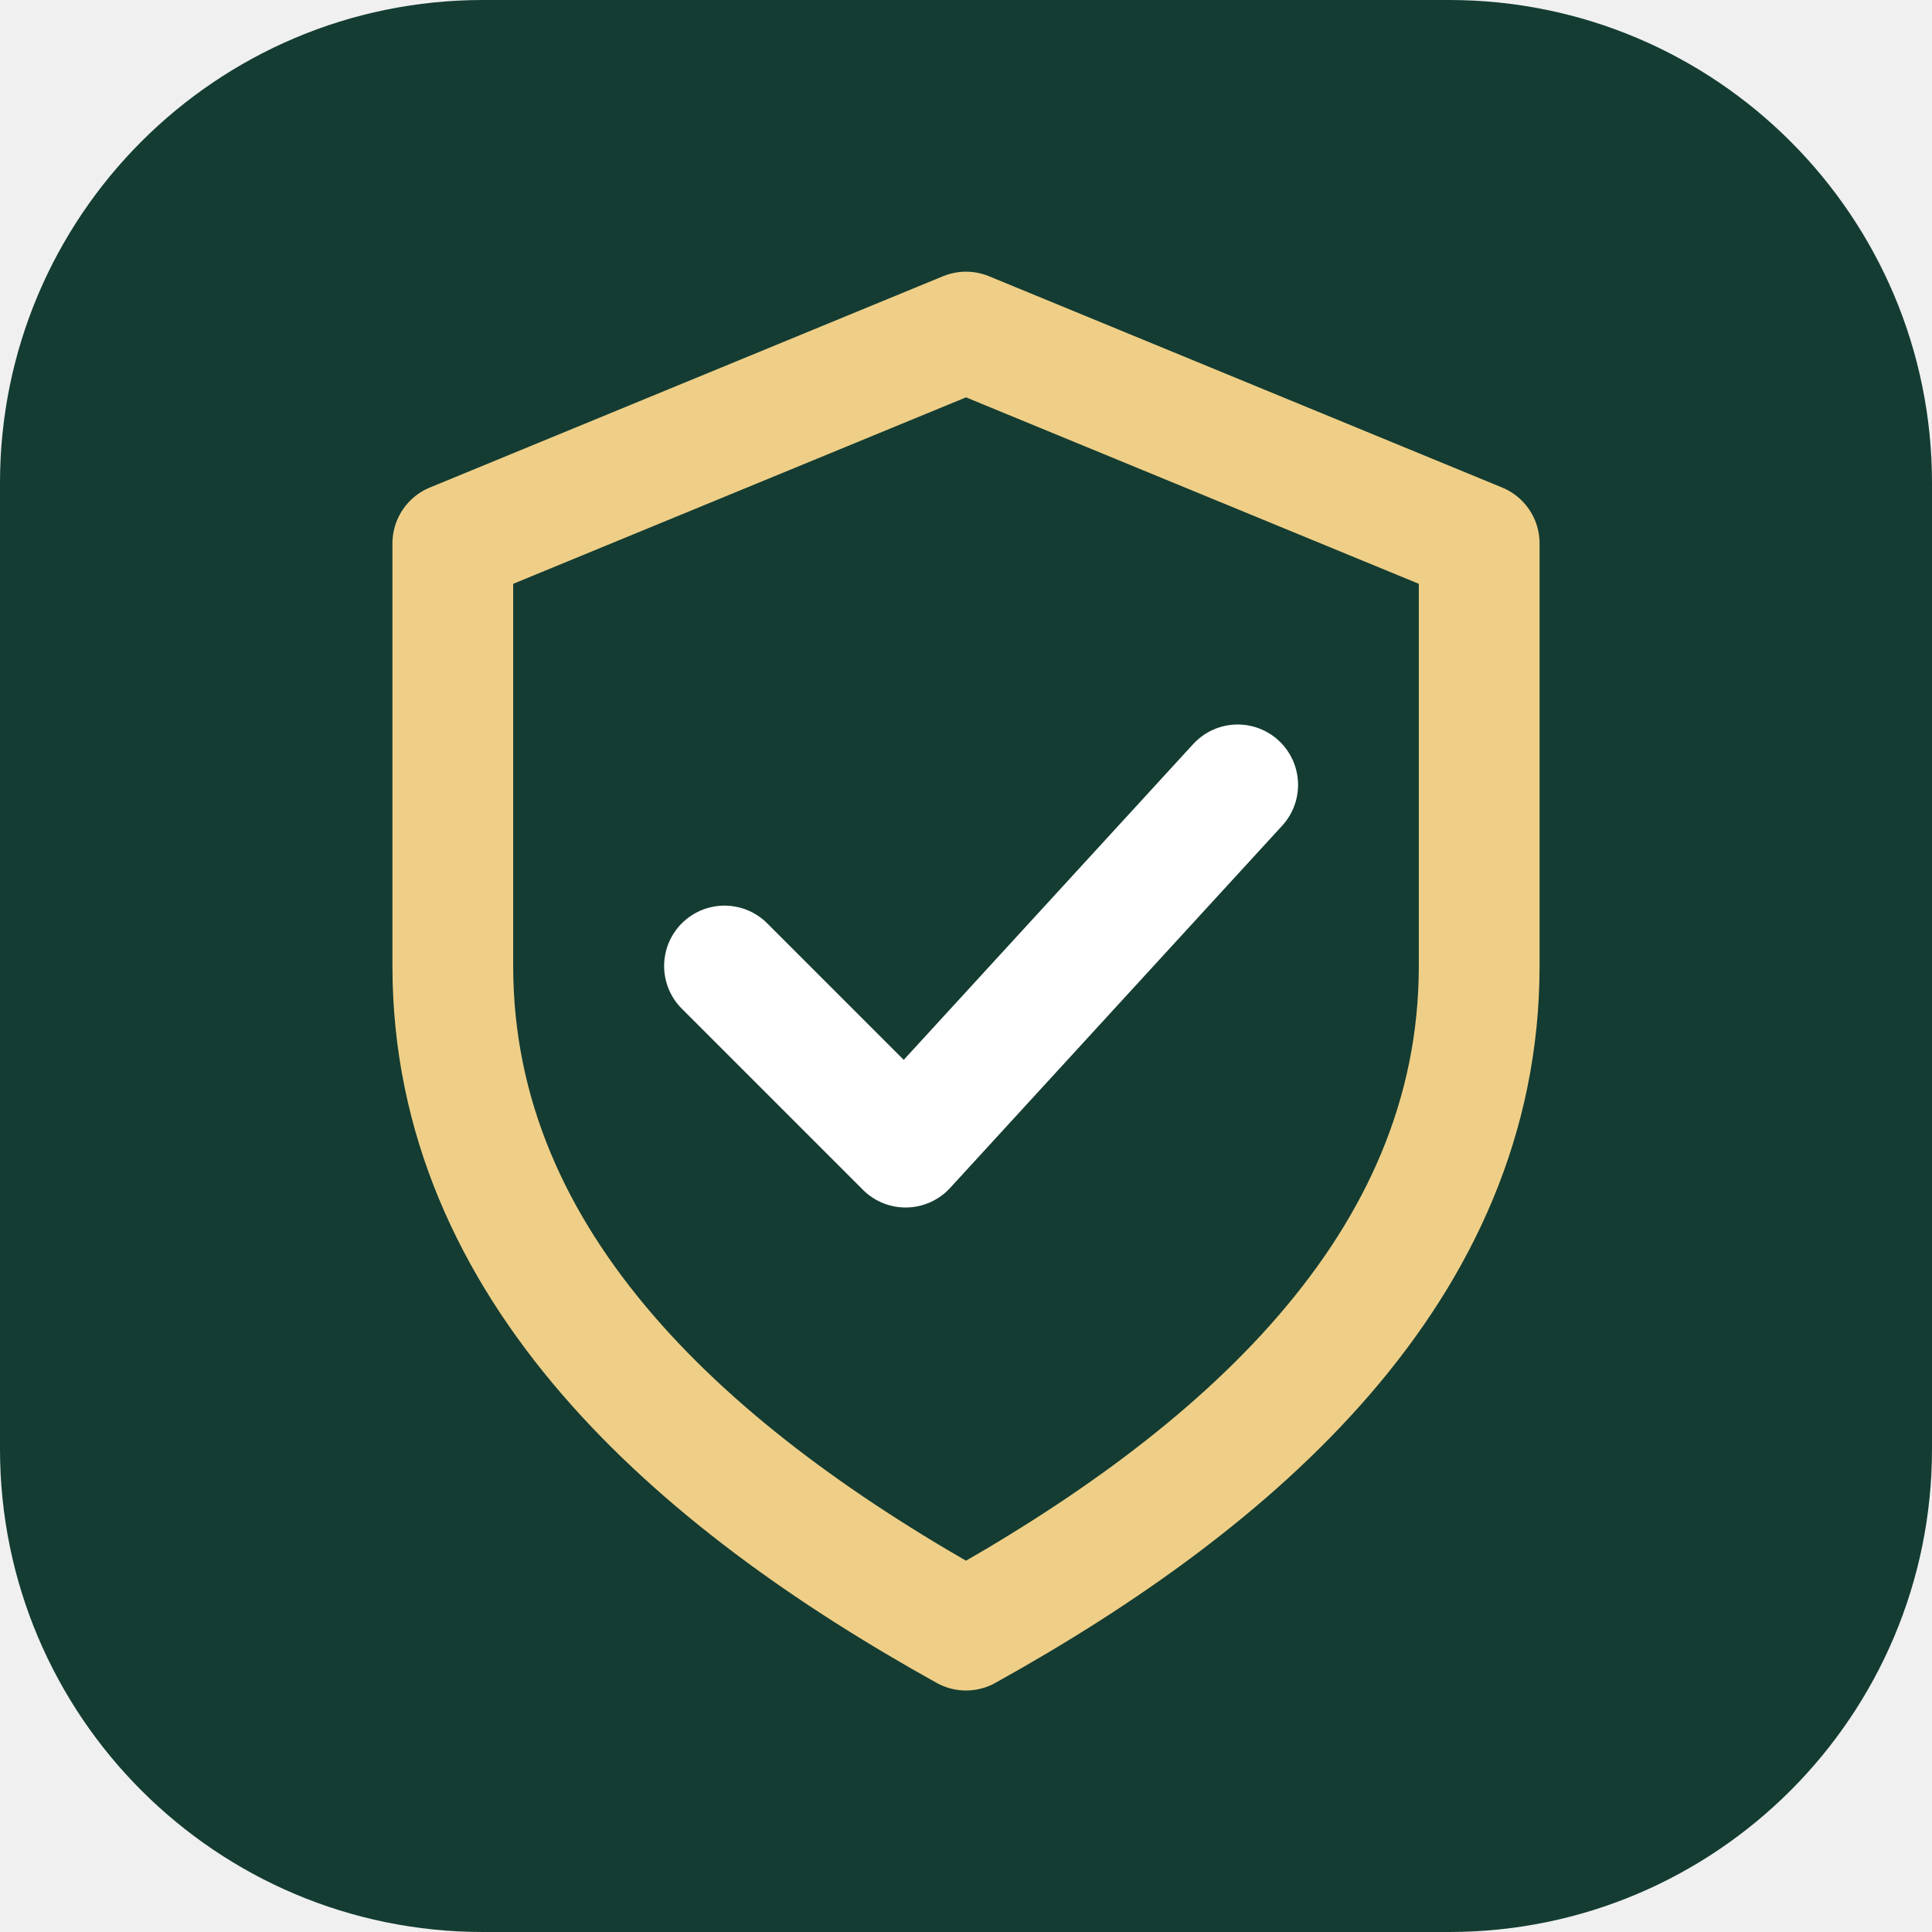
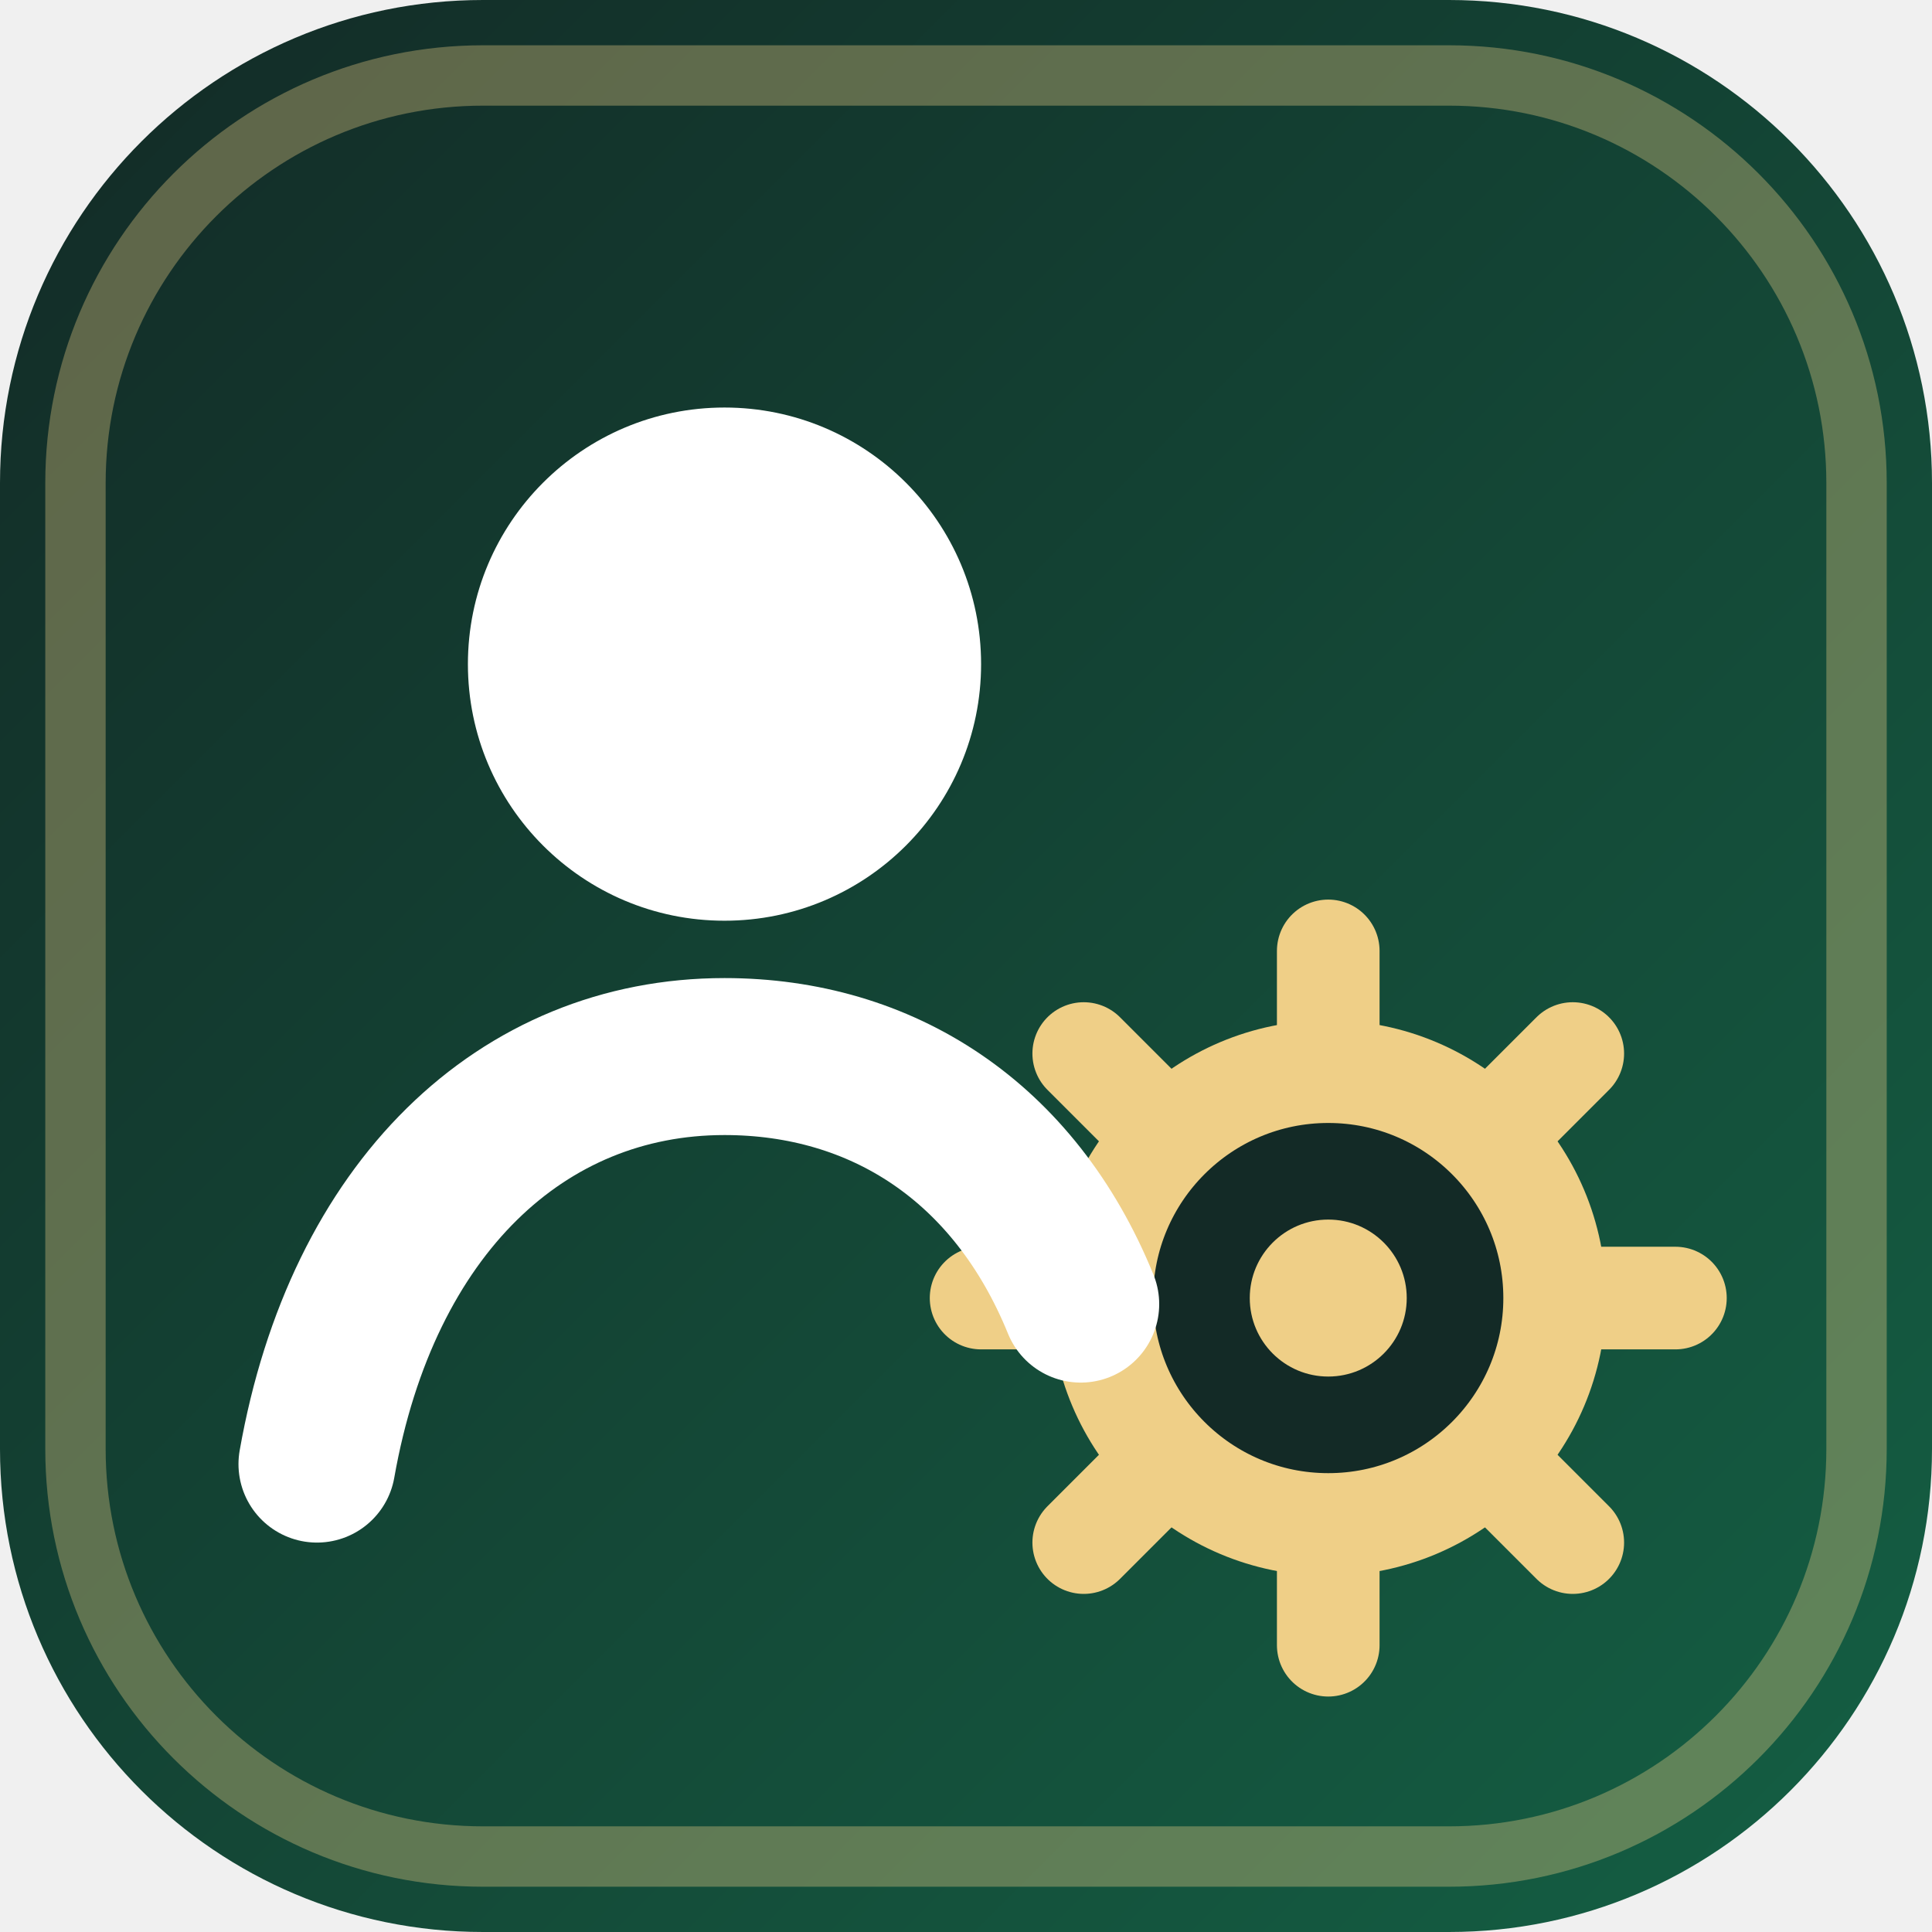
<svg xmlns="http://www.w3.org/2000/svg" viewBox="0 0 64 64">
-   <rect width="64" height="64" rx="16" fill="#143c32" />
-   <path d="M32 11 49 18v14c0 10-8 17-17 22-9-5-17-12-17-22V18Z" fill="none" stroke="#efcf87" stroke-width="4" stroke-linejoin="round" />
-   <path d="m24 32 6 6 11-12" fill="none" stroke="#fff" stroke-width="4" stroke-linecap="round" stroke-linejoin="round" />
+   <defs>
+     <linearGradient id="admBg" x1="0" y1="0" x2="1" y2="1">
+       <stop offset="0%" stop-color="#132a26" />
+       <stop offset="100%" stop-color="#146044" />
+     </linearGradient>
+   </defs>
+   <rect width="64" height="64" rx="16" fill="url(#admBg)" />
+   <rect x="2.5" y="2.5" width="59" height="59" rx="13.5" fill="none" stroke="#efcf87" stroke-opacity="0.35" stroke-width="2" />
+   <g transform="translate(44 43)" fill="none" stroke="#efcf87" stroke-width="3.4" stroke-linecap="round" stroke-linejoin="round">
+     <circle r="7.5" fill="#132a26" />
+     <circle r="2.6" fill="#efcf87" stroke="none" />
+     <path d="M0 -11.5v2.6M0 8.9v2.6M-11.5 0h2.6M8.9 0h2.6M-8.1 -8.1l1.8 1.8M6.3 6.3l1.8 1.8M-8.1 8.1l1.8-1.8M6.3 -6.3l1.8-1.8" />
+   </g>
+   <circle cx="24" cy="22" r="8.5" fill="#ffffff" />
+   <path d="M10.5 48.5c1.5-8.5 6.8-13.5 13.5-13.5 5.2 0 9.6 2.8 11.8 8.2" fill="none" stroke="#ffffff" stroke-width="5.2" stroke-linecap="round" />
</svg>
